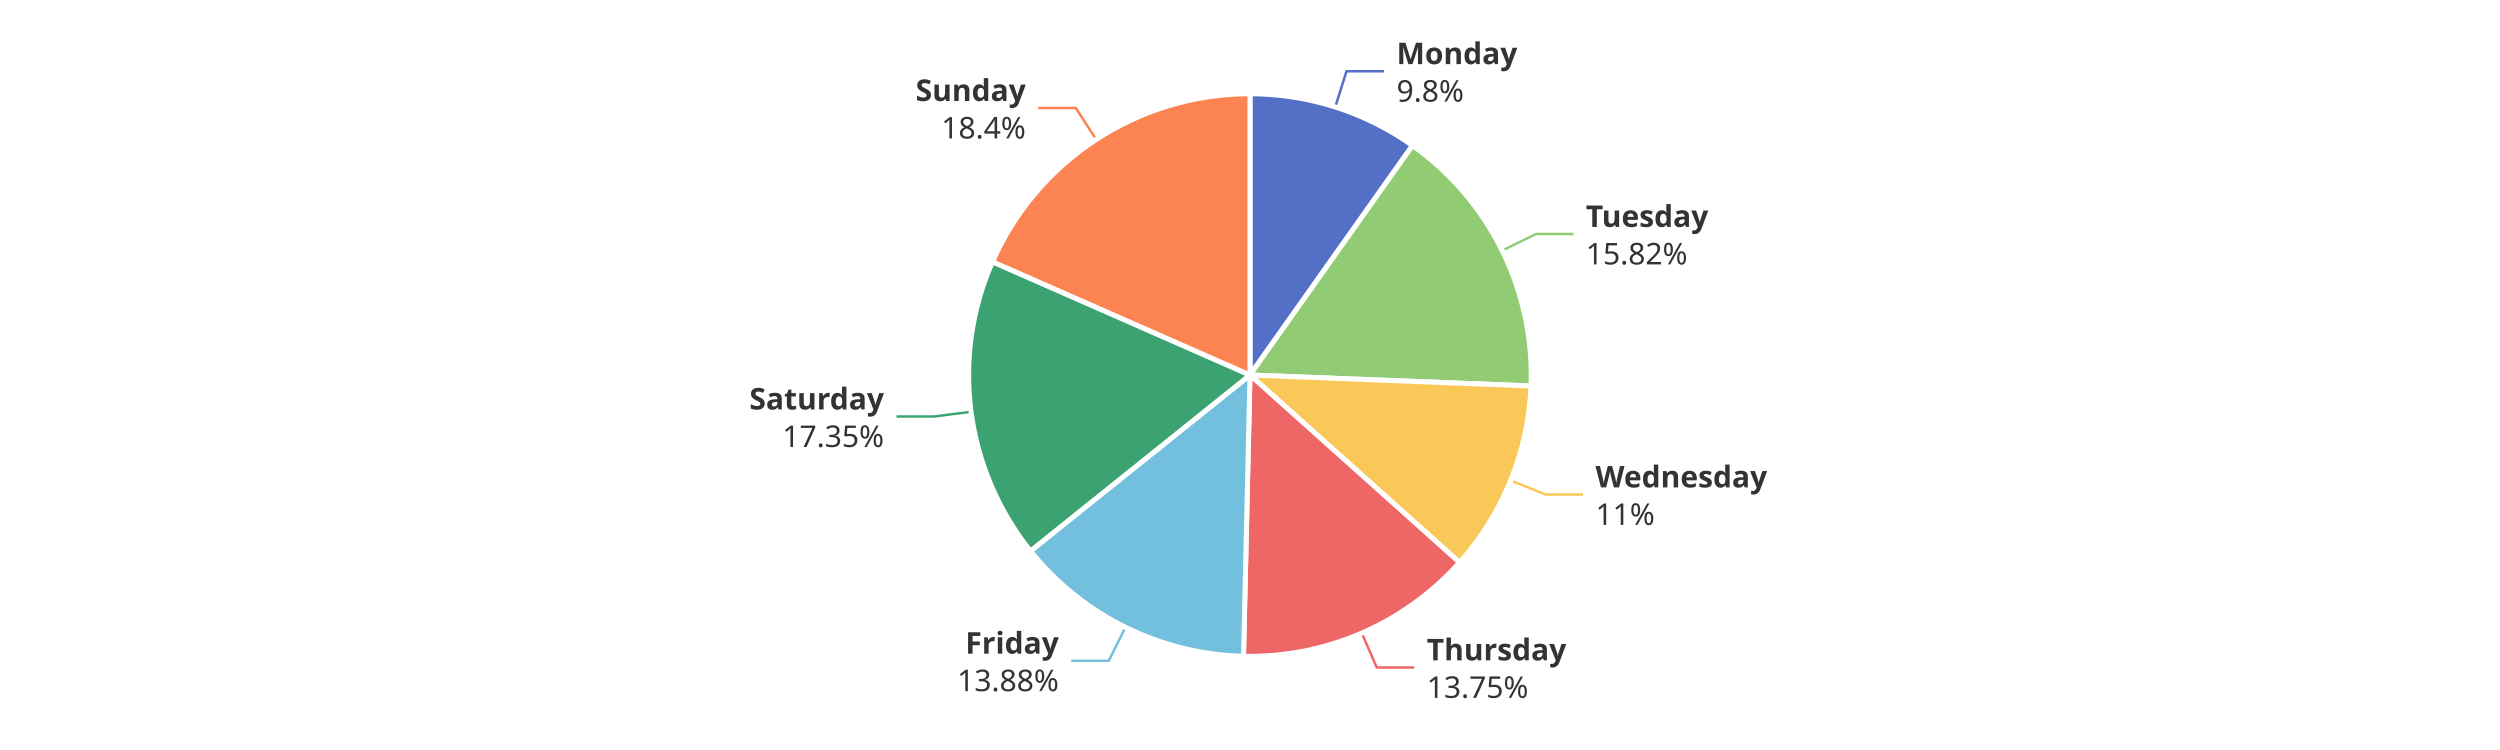
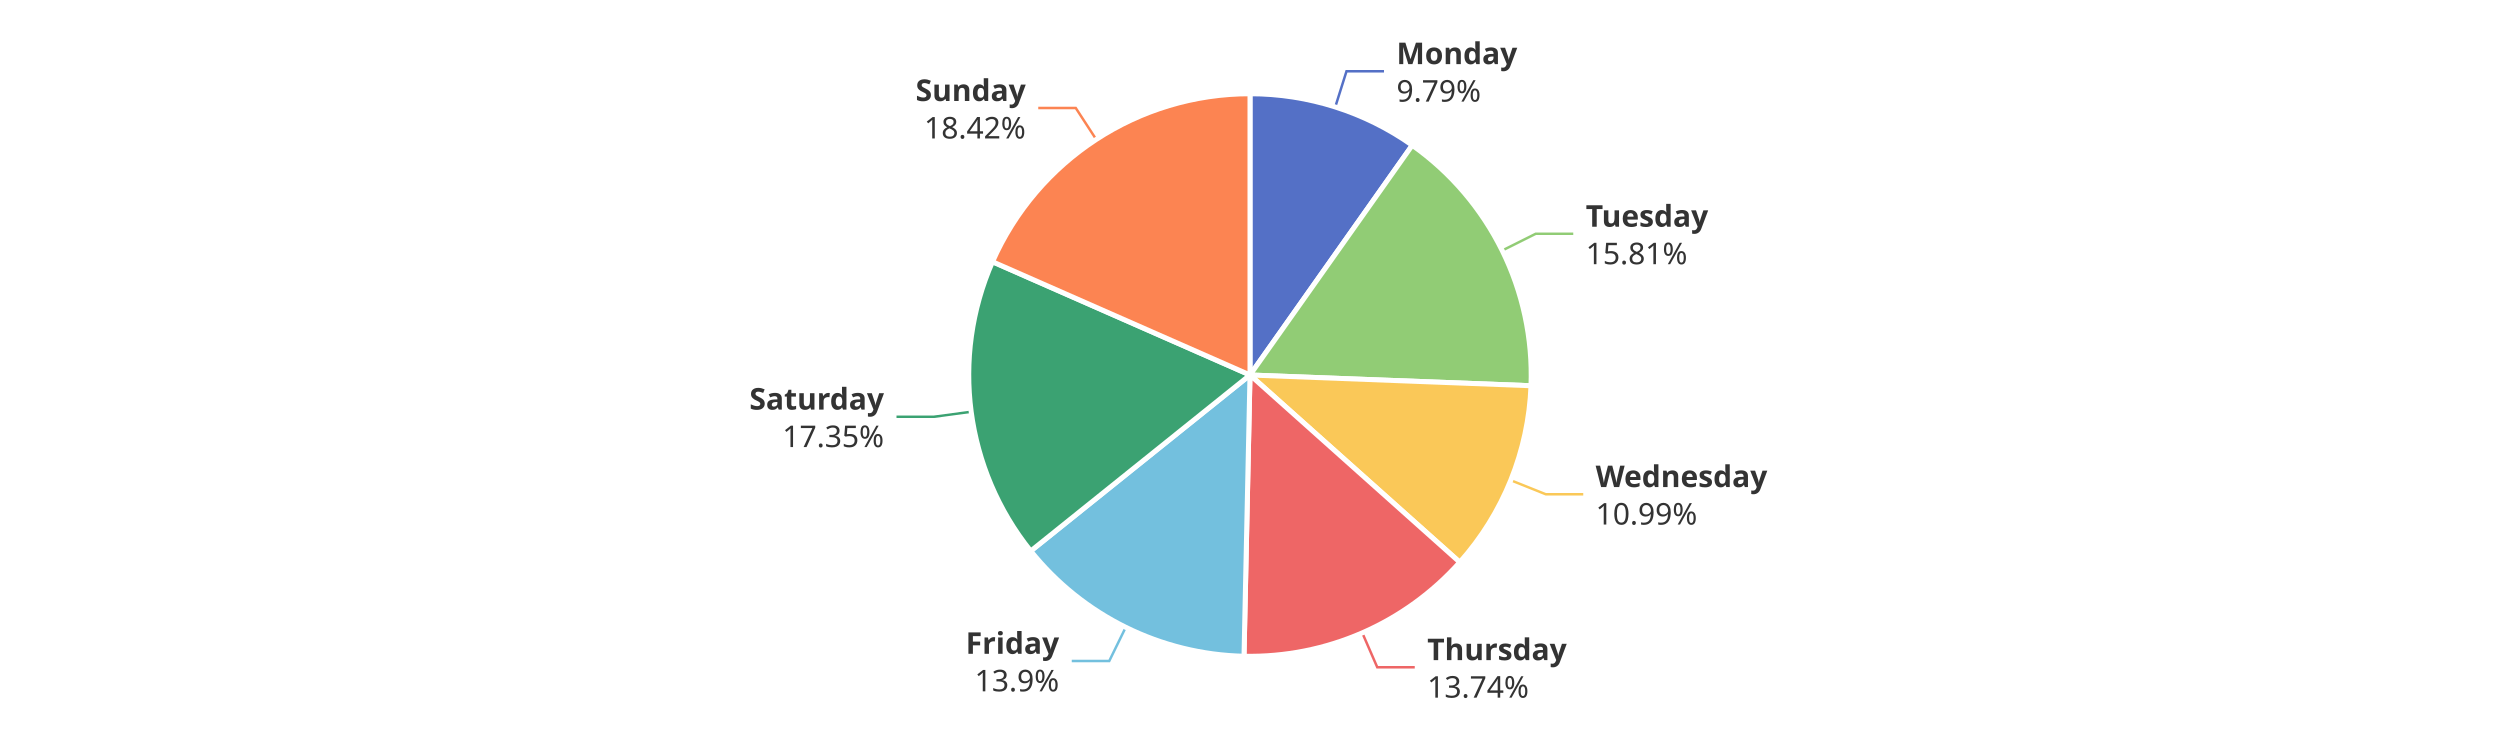
<svg xmlns="http://www.w3.org/2000/svg" width="1000" height="300" version="1.1" baseProfile="full" viewBox="0 0 1000 300">
  <rect width="1000" height="300" x="0" y="0" id="0" fill="#ffffff" />
  <polyline points="534.1 42.8 538.6 28.5 553.6 28.5" fill="none" stroke="#5470c6" />
-   <polyline points="600.9 100.2 614.4 93.6 629.4 93.6" fill="none" stroke="#91cc75" />
-   <polyline points="604.3 192.2 618.2 197.8 633.2 197.8" fill="none" stroke="#fac858" />
-   <polyline points="544.7 253.2 550.7 267 565.7 267" fill="none" stroke="#ee6666" />
-   <polyline points="450.2 250.9 443.5 264.3 428.5 264.3" fill="none" stroke="#73c0de" />
-   <polyline points="388.5 164.7 373.6 166.6 358.6 166.6" fill="none" stroke="#3ba272" />
+   <polyline points="600.9 100.2 614.3 93.5 629.3 93.5" fill="none" stroke="#91cc75" />
+   <polyline points="604.3 192.1 618.3 197.7 633.3 197.7" fill="none" stroke="#fac858" />
+   <polyline points="544.9 253.1 550.9 266.9 565.9 266.9" fill="none" stroke="#ee6666" />
+   <polyline points="450.3 250.9 443.7 264.4 428.7 264.4" fill="none" stroke="#73c0de" />
+   <polyline points="388.5 164.7 373.6 166.7 358.6 166.7" fill="none" stroke="#3ba272" />
  <polyline points="438.5 55.8 430.3 43.2 415.3 43.2" fill="none" stroke="#fc8452" />
-   <path d="M500 37.5A112.5 112.5 0 0 1 565 58.2L500 150Z" fill="#5470c6" stroke="#fff" stroke-width="2" stroke-linejoin="round" />
-   <path d="M565 58.2A112.5 112.5 0 0 1 612.4 154.4L500 150Z" fill="#91cc75" stroke="#fff" stroke-width="2" stroke-linejoin="round" />
-   <path d="M612.4 154.4A112.5 112.5 0 0 1 583.8 225L500 150Z" fill="#fac858" stroke="#fff" stroke-width="2" stroke-linejoin="round" />
-   <path d="M583.8 225A112.5 112.5 0 0 1 497.4 262.5L500 150Z" fill="#ee6666" stroke="#fff" stroke-width="2" stroke-linejoin="round" />
-   <path d="M497.4 262.5A112.5 112.5 0 0 1 412.2 220.4L500 150Z" fill="#73c0de" stroke="#fff" stroke-width="2" stroke-linejoin="round" />
-   <path d="M412.2 220.4A112.5 112.5 0 0 1 397 104.7L500 150Z" fill="#3ba272" stroke="#fff" stroke-width="2" stroke-linejoin="round" />
+   <path d="M500 37.5A112.5 112.5 0 0 1 564.9 58.1L500 150Z" fill="#5470c6" stroke="#fff" stroke-width="2" stroke-linejoin="round" />
+   <path d="M564.9 58.1A112.5 112.5 0 0 1 612.4 154.3L500 150Z" fill="#91cc75" stroke="#fff" stroke-width="2" stroke-linejoin="round" />
+   <path d="M612.4 154.3A112.5 112.5 0 0 1 583.9 224.9L500 150Z" fill="#fac858" stroke="#fff" stroke-width="2" stroke-linejoin="round" />
+   <path d="M583.9 224.9A112.5 112.5 0 0 1 497.6 262.5L500 150Z" fill="#ee6666" stroke="#fff" stroke-width="2" stroke-linejoin="round" />
+   <path d="M497.6 262.5A112.5 112.5 0 0 1 412.3 220.4L500 150Z" fill="#73c0de" stroke="#fff" stroke-width="2" stroke-linejoin="round" />
+   <path d="M412.3 220.4A112.5 112.5 0 0 1 397 104.7L500 150Z" fill="#3ba272" stroke="#fff" stroke-width="2" stroke-linejoin="round" />
  <path d="M397 104.7A112.5 112.5 0 0 1 500 37.5L500 150Z" fill="#fc8452" stroke="#fff" stroke-width="2" stroke-linejoin="round" />
-   <path d="M0 -15l42.8 0l0 30l-42.8 0Z" transform="translate(558.6333 28.4939)" fill="none" />
-   <text dominant-baseline="central" text-anchor="start" style="font-size:12px;font-family:sans-serif;font-weight:bold;" y="-7.5" transform="translate(558.6333 28.4939)" fill="#333" stroke="rgb(255,255,255)" stroke-width="2" paint-order="stroke" stroke-miterlimit="2">Monday</text>
-   <text dominant-baseline="central" text-anchor="start" style="font-size:12px;font-family:sans-serif;" y="7.5" transform="translate(558.6333 28.4939)" fill="#333" stroke="rgb(255,255,255)" stroke-width="2" paint-order="stroke" stroke-miterlimit="2">9.8%</text>
-   <path d="M0 -15l46.2 0l0 30l-46.2 0Z" transform="translate(634.3509 93.6074)" fill="none" />
-   <text dominant-baseline="central" text-anchor="start" style="font-size:12px;font-family:sans-serif;font-weight:bold;" y="-7.5" transform="translate(634.3509 93.6074)" fill="#333" stroke="rgb(255,255,255)" stroke-width="2" paint-order="stroke" stroke-miterlimit="2">Tuesday</text>
-   <text dominant-baseline="central" text-anchor="start" style="font-size:12px;font-family:sans-serif;" y="7.5" transform="translate(634.3509 93.6074)" fill="#333" stroke="rgb(255,255,255)" stroke-width="2" paint-order="stroke" stroke-miterlimit="2">15.82%</text>
-   <path d="M0 -15l63.6 0l0 30l-63.6 0Z" transform="translate(638.1986 197.8052)" fill="none" />
-   <text dominant-baseline="central" text-anchor="start" style="font-size:12px;font-family:sans-serif;font-weight:bold;" y="-7.5" transform="translate(638.1986 197.8052)" fill="#333" stroke="rgb(255,255,255)" stroke-width="2" paint-order="stroke" stroke-miterlimit="2">Wednesday</text>
-   <text dominant-baseline="central" text-anchor="start" style="font-size:12px;font-family:sans-serif;" y="7.5" transform="translate(638.1986 197.8052)" fill="#333" stroke="rgb(255,255,255)" stroke-width="2" paint-order="stroke" stroke-miterlimit="2">11%</text>
-   <path d="M0 -15l50.2 0l0 30l-50.2 0Z" transform="translate(570.7051 266.9839)" fill="none" />
-   <text dominant-baseline="central" text-anchor="start" style="font-size:12px;font-family:sans-serif;font-weight:bold;" y="-7.5" transform="translate(570.7051 266.9839)" fill="#333" stroke="rgb(255,255,255)" stroke-width="2" paint-order="stroke" stroke-miterlimit="2">Thursday</text>
-   <text dominant-baseline="central" text-anchor="start" style="font-size:12px;font-family:sans-serif;" y="7.5" transform="translate(570.7051 266.9839)" fill="#333" stroke="rgb(255,255,255)" stroke-width="2" paint-order="stroke" stroke-miterlimit="2">13.75%</text>
-   <path d="M-40.9 -15l40.9 0l0 30l-40.9 0Z" transform="translate(423.5177 264.3066)" fill="none" />
-   <text dominant-baseline="central" text-anchor="end" style="font-size:12px;font-family:sans-serif;font-weight:bold;" y="-7.5" transform="translate(423.5177 264.3066)" fill="#333" stroke="rgb(255,255,255)" stroke-width="2" paint-order="stroke" stroke-miterlimit="2">Friday</text>
-   <text dominant-baseline="central" text-anchor="end" style="font-size:12px;font-family:sans-serif;" y="7.5" transform="translate(423.5177 264.3066)" fill="#333" stroke="rgb(255,255,255)" stroke-width="2" paint-order="stroke" stroke-miterlimit="2">13.88%</text>
-   <path d="M-48.2 -15l48.2 0l0 30l-48.2 0Z" transform="translate(353.5897 166.6338)" fill="none" />
-   <text dominant-baseline="central" text-anchor="end" style="font-size:12px;font-family:sans-serif;font-weight:bold;" y="-7.5" transform="translate(353.5897 166.6338)" fill="#333" stroke="rgb(255,255,255)" stroke-width="2" paint-order="stroke" stroke-miterlimit="2">Saturday</text>
-   <text dominant-baseline="central" text-anchor="end" style="font-size:12px;font-family:sans-serif;" y="7.5" transform="translate(353.5897 166.6338)" fill="#333" stroke="rgb(255,255,255)" stroke-width="2" paint-order="stroke" stroke-miterlimit="2">17.35%</text>
-   <path d="M-40.9 -15l40.9 0l0 30l-40.9 0Z" transform="translate(410.3074 43.233)" fill="none" />
-   <text dominant-baseline="central" text-anchor="end" style="font-size:12px;font-family:sans-serif;font-weight:bold;" y="-7.5" transform="translate(410.3074 43.233)" fill="#333" stroke="rgb(255,255,255)" stroke-width="2" paint-order="stroke" stroke-miterlimit="2">Sunday</text>
-   <text dominant-baseline="central" text-anchor="end" style="font-size:12px;font-family:sans-serif;" y="7.5" transform="translate(410.3074 43.233)" fill="#333" stroke="rgb(255,255,255)" stroke-width="2" paint-order="stroke" stroke-miterlimit="2">18.4%</text>
+   <path d="M0 -15l42.8 0l0 30l-42.8 0Z" transform="translate(558.6026 28.4842)" fill="none" />
+   <text dominant-baseline="central" text-anchor="start" style="font-size:12px;font-family:sans-serif;font-weight:bold;" y="-7.5" transform="translate(558.6026 28.4842)" fill="#333" stroke="rgb(255,255,255)" stroke-width="2" paint-order="stroke" stroke-miterlimit="2">Monday</text>
+   <text dominant-baseline="central" text-anchor="start" style="font-size:12px;font-family:sans-serif;" y="7.5" transform="translate(558.6026 28.4842)" fill="#333" stroke="rgb(255,255,255)" stroke-width="2" paint-order="stroke" stroke-miterlimit="2">9.79%</text>
+   <path d="M0 -15l46.2 0l0 30l-46.2 0Z" transform="translate(634.3103 93.5251)" fill="none" />
+   <text dominant-baseline="central" text-anchor="start" style="font-size:12px;font-family:sans-serif;font-weight:bold;" y="-7.5" transform="translate(634.3103 93.5251)" fill="#333" stroke="rgb(255,255,255)" stroke-width="2" paint-order="stroke" stroke-miterlimit="2">Tuesday</text>
+   <text dominant-baseline="central" text-anchor="start" style="font-size:12px;font-family:sans-serif;" y="7.5" transform="translate(634.3103 93.5251)" fill="#333" stroke="rgb(255,255,255)" stroke-width="2" paint-order="stroke" stroke-miterlimit="2">15.81%</text>
+   <path d="M0 -15l63.6 0l0 30l-63.6 0Z" transform="translate(638.2549 197.6658)" fill="none" />
+   <text dominant-baseline="central" text-anchor="start" style="font-size:12px;font-family:sans-serif;font-weight:bold;" y="-7.5" transform="translate(638.2549 197.6658)" fill="#333" stroke="rgb(255,255,255)" stroke-width="2" paint-order="stroke" stroke-miterlimit="2">Wednesday</text>
+   <text dominant-baseline="central" text-anchor="start" style="font-size:12px;font-family:sans-serif;" y="7.5" transform="translate(638.2549 197.6658)" fill="#333" stroke="rgb(255,255,255)" stroke-width="2" paint-order="stroke" stroke-miterlimit="2">10.99%</text>
+   <path d="M0 -15l50.2 0l0 30l-50.2 0Z" transform="translate(570.8984 266.9)" fill="none" />
+   <text dominant-baseline="central" text-anchor="start" style="font-size:12px;font-family:sans-serif;font-weight:bold;" y="-7.5" transform="translate(570.8984 266.9)" fill="#333" stroke="rgb(255,255,255)" stroke-width="2" paint-order="stroke" stroke-miterlimit="2">Thursday</text>
+   <text dominant-baseline="central" text-anchor="start" style="font-size:12px;font-family:sans-serif;" y="7.5" transform="translate(570.8984 266.9)" fill="#333" stroke="rgb(255,255,255)" stroke-width="2" paint-order="stroke" stroke-miterlimit="2">13.74%</text>
+   <path d="M-34.2 -15l34.2 0l0 30l-34.2 0Z" transform="translate(423.6509 264.3723)" fill="none" />
+   <text dominant-baseline="central" text-anchor="end" style="font-size:12px;font-family:sans-serif;font-weight:bold;" y="-7.5" transform="translate(423.6509 264.3723)" fill="#333" stroke="rgb(255,255,255)" stroke-width="2" paint-order="stroke" stroke-miterlimit="2">Friday</text>
+   <text dominant-baseline="central" text-anchor="end" style="font-size:12px;font-family:sans-serif;" y="7.5" transform="translate(423.6509 264.3723)" fill="#333" stroke="rgb(255,255,255)" stroke-width="2" paint-order="stroke" stroke-miterlimit="2">13.9%</text>
+   <path d="M-48.2 -15l48.2 0l0 30l-48.2 0Z" transform="translate(353.5954 166.6768)" fill="none" />
+   <text dominant-baseline="central" text-anchor="end" style="font-size:12px;font-family:sans-serif;font-weight:bold;" y="-7.5" transform="translate(353.5954 166.6768)" fill="#333" stroke="rgb(255,255,255)" stroke-width="2" paint-order="stroke" stroke-miterlimit="2">Saturday</text>
+   <text dominant-baseline="central" text-anchor="end" style="font-size:12px;font-family:sans-serif;" y="7.5" transform="translate(353.5954 166.6768)" fill="#333" stroke="rgb(255,255,255)" stroke-width="2" paint-order="stroke" stroke-miterlimit="2">17.35%</text>
+   <path d="M-40.9 -15l40.9 0l0 30l-40.9 0Z" transform="translate(410.295 43.2411)" fill="none" />
+   <text dominant-baseline="central" text-anchor="end" style="font-size:12px;font-family:sans-serif;font-weight:bold;" y="-7.5" transform="translate(410.295 43.2411)" fill="#333" stroke="rgb(255,255,255)" stroke-width="2" paint-order="stroke" stroke-miterlimit="2">Sunday</text>
+   <text dominant-baseline="central" text-anchor="end" style="font-size:12px;font-family:sans-serif;" y="7.5" transform="translate(410.295 43.2411)" fill="#333" stroke="rgb(255,255,255)" stroke-width="2" paint-order="stroke" stroke-miterlimit="2">18.42%</text>
</svg>
